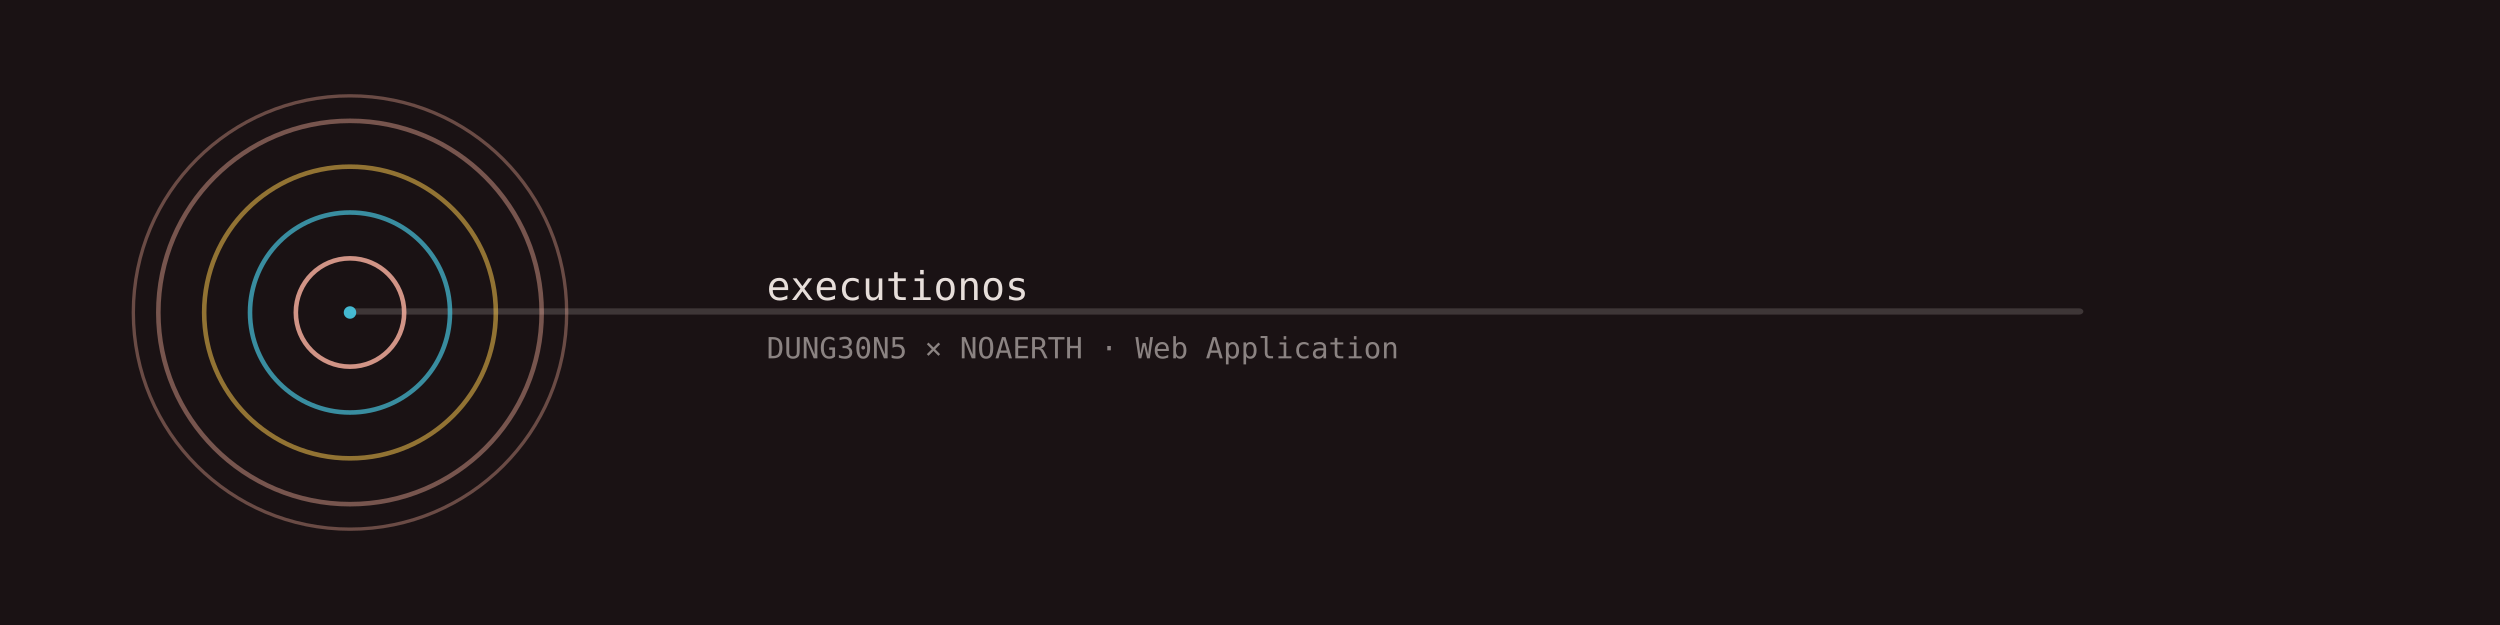
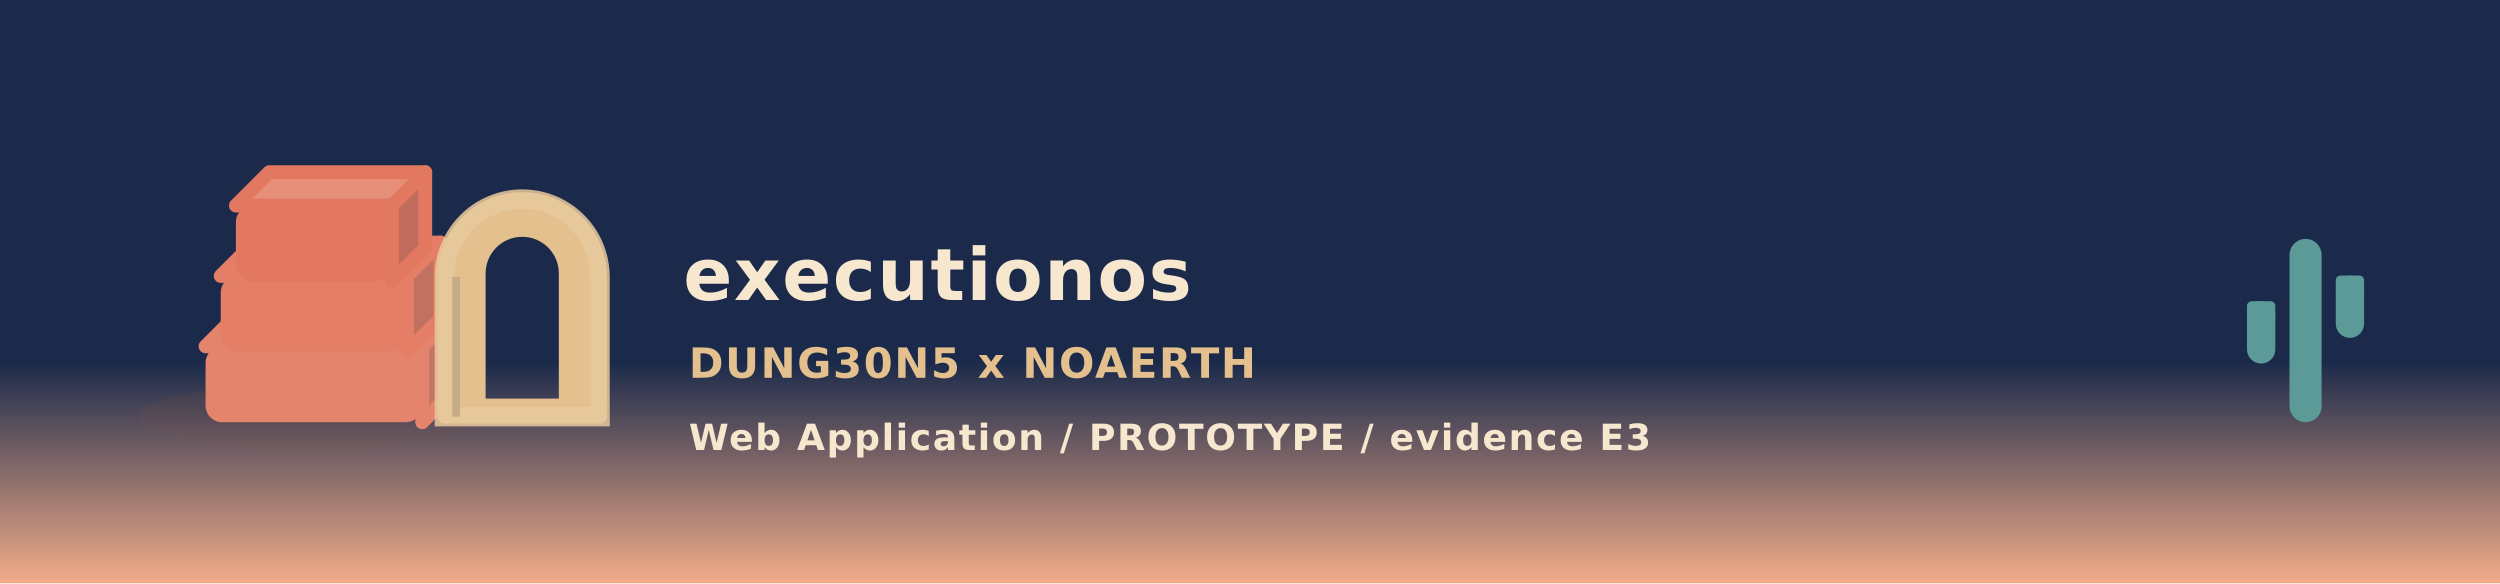
- <svg xmlns="http://www.w3.org/2000/svg" viewBox="0 0 1200 300" width="1200" height="300" role="img" aria-label="executionos identity object">
-   <rect width="1200" height="300" fill="#1a1214" />
-   <defs>
-     <linearGradient id="gft" x1="0" y1="0" x2="1" y2="1">
-       <stop offset="0%" stop-color="#ffb4a2" />
-       <stop offset="100%" stop-color="#48cae4" />
-     </linearGradient>
-   </defs>
-   <rect x="168.00" y="148.00" width="832.00" height="3.00" rx="2.00" fill="rgba(253,244,240,0.160)" opacity="1.00" />
-   <circle cx="168.00" cy="150.00" r="26.00" fill="none" stroke="rgba(255,180,162,0.800)" stroke-width="2.20" opacity="1.00" />
-   <circle cx="168.00" cy="150.00" r="48.00" fill="none" stroke="rgba(72,202,228,0.670)" stroke-width="2.20" opacity="1.00" />
-   <circle cx="168.00" cy="150.00" r="70.00" fill="none" stroke="rgba(249,199,79,0.540)" stroke-width="2.20" opacity="1.00" />
-   <circle cx="168.00" cy="150.00" r="92.00" fill="none" stroke="rgba(255,180,162,0.410)" stroke-width="2.20" opacity="1.00" />
+ <svg xmlns="http://www.w3.org/2000/svg" width="900" height="210" viewBox="0 0 900 210" role="img" aria-label="executionos - identity object">
+   <linearGradient id="skyf" x1="0" y1="0" x2="0" y2="1">
+     <stop offset="0" stop-color="#1b2a4a" />
+     <stop offset="0.62" stop-color="#1b2a4a" />
+     <stop offset="1" stop-color="#f3ad8a" />
+   </linearGradient>
+   <rect width="900" height="210" fill="url(#skyf)" />
+   <rect x="0" y="352" width="900" height="-142" fill="#e3c08d" />
+   <rect x="0" y="352" width="900" height="3" fill="#e6c596" />
+   <ellipse cx="112" cy="150" rx="62" ry="12" fill="rgba(138,90,68,0.11)" />
  <g>
-     <circle cx="168.00" cy="150.00" r="104.00" fill="none" stroke="rgba(255,180,162,0.350)" stroke-width="1.60" opacity="1.00" />
-     <animate attributeName="opacity" values="0.25;1.0;0.25" dur="14.6s" begin="0s" repeatCount="indefinite" />
+     <path d="M74,124.67 L152,124.67 L164,112.67 L86,112.67 Z" fill="#e99a82" stroke="#e5846c" stroke-width="5" stroke-linejoin="round" />
+     <path d="M152,124.67 L164,112.67 L164,140 L152,152 Z" fill="#c37566" stroke="#e5846c" stroke-width="5" stroke-linejoin="round" />
+     <rect x="74" y="124.67" width="78" height="27.33" rx="6" fill="#e5846c" />
+     <path d="M79.46,99.33 L146.54,99.33 L158.54,87.33 L91.46,87.33 Z" fill="#e8957d" stroke="#e47e66" stroke-width="5" stroke-linejoin="round" />
+     <path d="M146.54,99.33 L158.54,87.33 L158.54,114.67 L146.54,126.67 Z" fill="#c27061" stroke="#e47e66" stroke-width="5" stroke-linejoin="round" />
+     <rect x="79.46" y="99.33" width="67.08" height="27.33" rx="6" fill="#e47e66" />
+     <path d="M84.92,74 L141.08,74 L153.08,62 L96.92,62 Z" fill="#e79079" stroke="#e37861" stroke-width="5" stroke-linejoin="round" />
+     <path d="M141.08,74 L153.08,62 L153.08,89.33 L141.08,101.33 Z" fill="#c16b5d" stroke="#e37861" stroke-width="5" stroke-linejoin="round" />
+     <rect x="84.92" y="74" width="56.16" height="27.33" rx="6" fill="#e37861" />
+     <animate attributeName="opacity" values="0.72;1;0.72" dur="6s" begin="0s" repeatCount="indefinite" />
  </g>
-   <circle cx="168" cy="150" r="3" fill="rgba(72,202,228,0.900)">
-     <animate attributeName="opacity" values="0.35;0.95;0.35" dur="14.6s" begin="0s" repeatCount="indefinite" />
-   </circle>
-   <text x="368" y="144" font-family="ui-monospace,Menlo,monospace" font-size="19" fill="rgba(253,244,240,0.900)">executionos</text>
-   <text x="368" y="172" font-family="ui-monospace,Menlo,monospace" font-size="14" fill="rgba(253,244,240,0.500)">DUNG30N5 × NOAERTH · Web Application</text>
+   <path d="M160,150 L160,99.68 A28,28 0 0 1 216,99.68 L216,150 Z M172.32,146 L172.32,98.43 A15.68,15.68 0 0 1 203.68,98.43 L203.68,146 Z" fill="#e3c08d" fill-rule="evenodd" stroke="#e3c08d" stroke-width="5" stroke-linejoin="round" />
+   <path d="M160,150 L160,99.68 A28,28 0 0 1 216,99.68 L216,150 Z" fill="none" stroke="#e8c99d" stroke-width="7" stroke-linecap="round" opacity="0.85" />
+   <rect x="162.8" y="99.68" width="2.8" height="50.32" fill="#c7ab84" />
+   <text x="246" y="108" font-family="Verdana,DejaVu Sans,sans-serif" font-size="26" font-weight="700" letter-spacing="0.6" fill="#f6e7ce" text-anchor="start">executionos</text>
+   <text x="248" y="136" font-family="Verdana,DejaVu Sans,sans-serif" font-size="15" font-weight="700" letter-spacing="0.6" fill="#e3c08d" text-anchor="start">DUNG30N5 x NOAERTH</text>
+   <text x="248" y="162" font-family="Verdana,DejaVu Sans,sans-serif" font-size="13" font-weight="700" letter-spacing="0.6" fill="#f6e7ce" text-anchor="start">Web Application  /  PROTOTYPE  /  evidence E3</text>
+   <rect x="824.22" y="86" width="11.56" height="66" rx="5.78" fill="#5b9a97" />
+   <rect x="808.92" y="108.44" width="10.2" height="22.44" rx="5.1" fill="#5b9a97" />
+   <rect x="808.92" y="108.44" width="10.2" height="6.6" rx="1.7" fill="#5b9a97" />
+   <rect x="840.88" y="99.2" width="10.2" height="22.44" rx="5.1" fill="#5b9a97" />
+   <rect x="840.88" y="99.2" width="10.2" height="6.6" rx="1.7" fill="#5b9a97" />
</svg>
